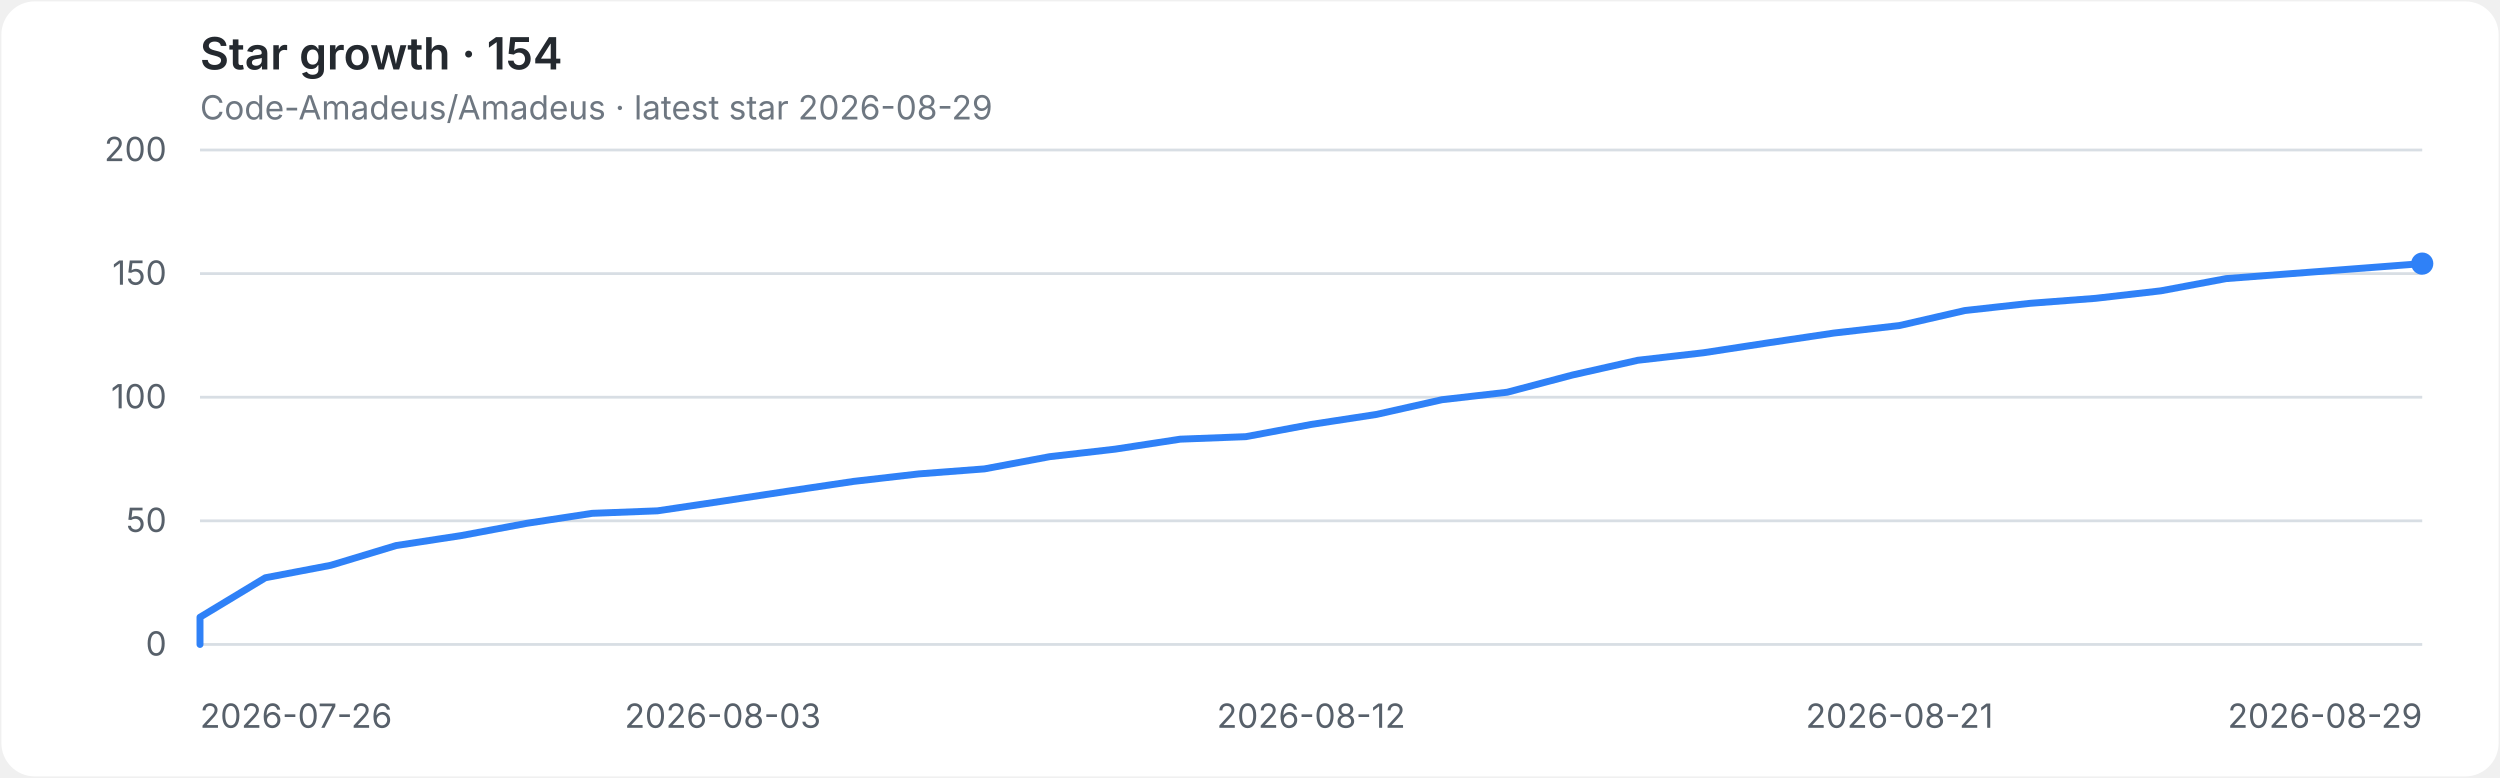
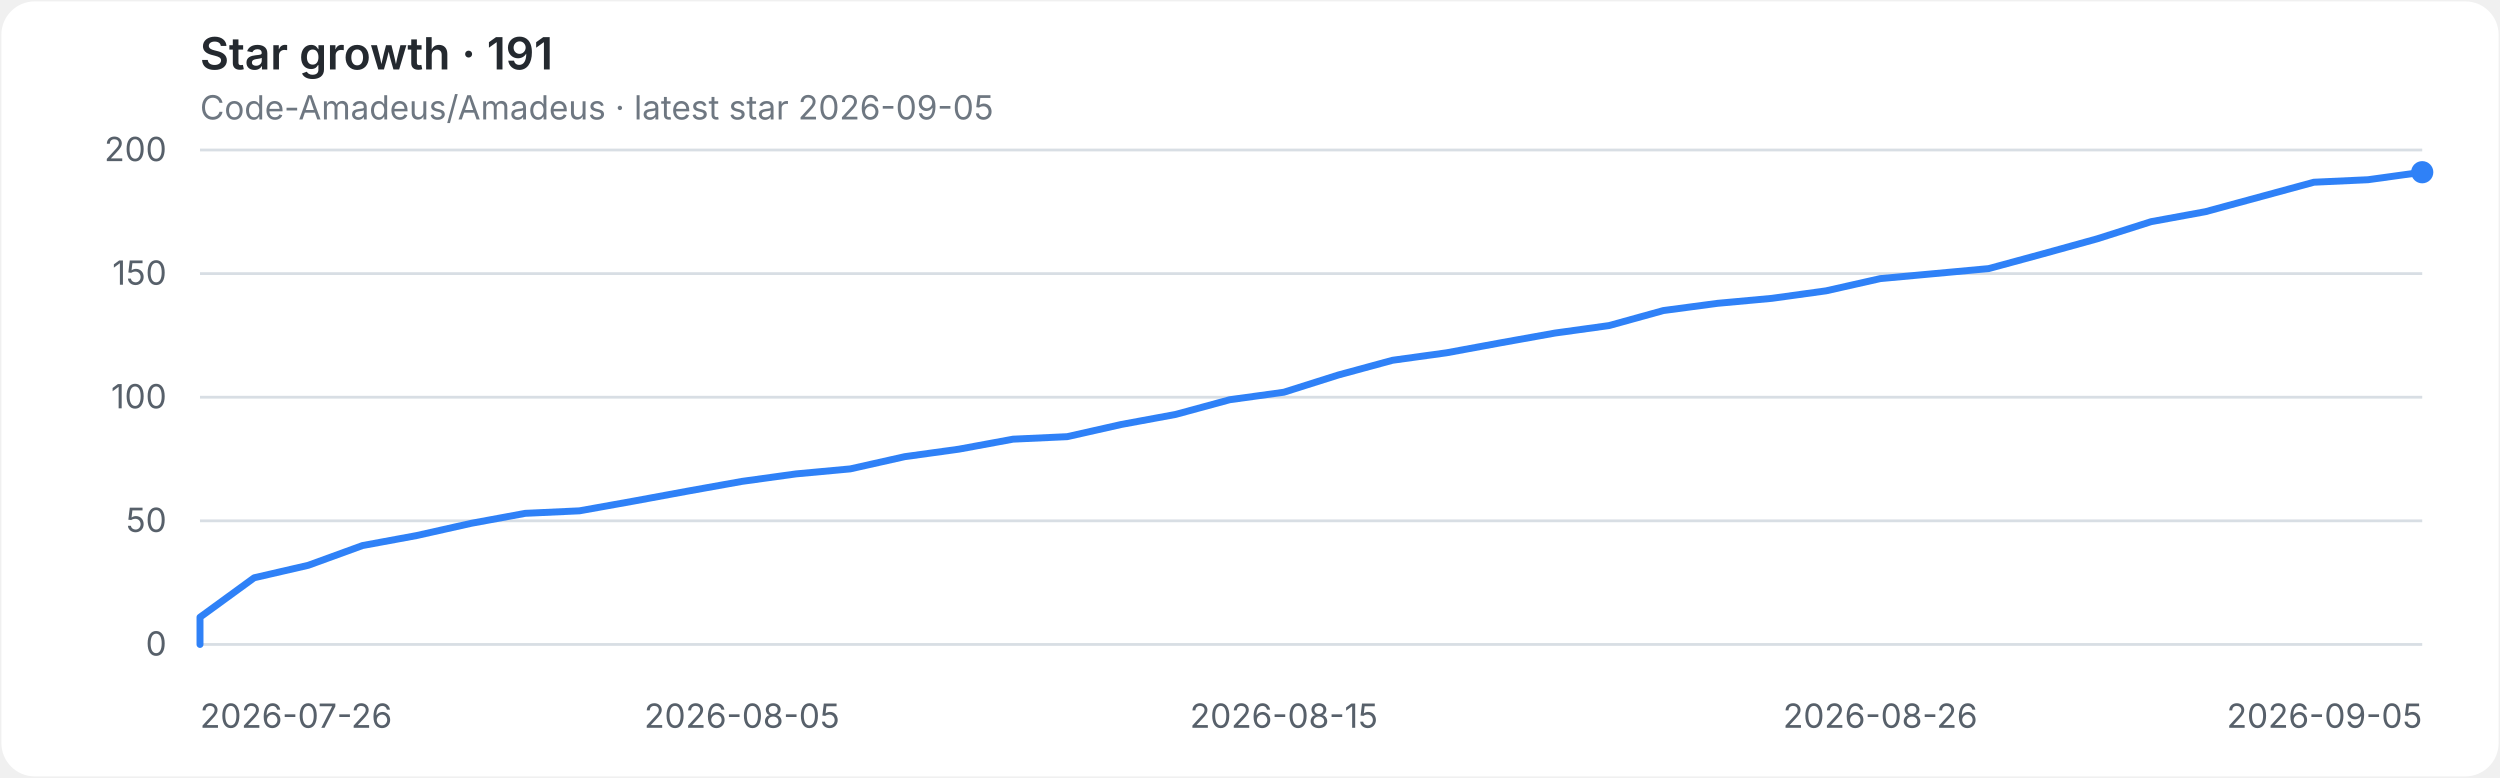
<svg xmlns="http://www.w3.org/2000/svg" role="img" aria-labelledby="title desc" viewBox="0 0 900 280">
  <style>
.background{fill:#ffffff}.grid{stroke:#d8dee4;stroke-width:1}.axis{fill:#57606a;font:12px -apple-system,BlinkMacSystemFont,'Segoe UI',sans-serif}.heading{fill:#24292f;font:600 16px -apple-system,BlinkMacSystemFont,'Segoe UI',sans-serif}.meta{fill:#6e7781;font:12px -apple-system,BlinkMacSystemFont,'Segoe UI',sans-serif}.line{fill:none;stroke:#2f81f7;stroke-width:2.5;stroke-linecap:round;stroke-linejoin:round}.endpoint{fill:#2f81f7}
@media(prefers-color-scheme:dark){.background{fill:#0d1117}.grid{stroke:#30363d}.axis{fill:#8b949e}.heading{fill:#e6edf3}.meta{fill:#8b949e}.line{stroke:#58a6ff}.endpoint{fill:#58a6ff}}
</style>
  <rect class="background" x="0.5" y="0.5" width="899" height="279" rx="12" />
-   <text class="heading" x="72" y="25">Star growth · 154</text>
-   <text class="meta" x="72" y="43">Code-Amadeus/Amadeus · latest star 2026-08-29</text>
+   <text class="heading" x="72" y="25">Star growth · 191</text>
+   <text class="meta" x="72" y="43">Code-Amadeus/Amadeus · latest star 2026-09-05</text>
  <line class="grid" x1="72" y1="232.0" x2="872" y2="232.0" />
  <text class="axis" x="60" y="236.0" text-anchor="end">0</text>
  <line class="grid" x1="72" y1="187.5" x2="872" y2="187.5" />
  <text class="axis" x="60" y="191.5" text-anchor="end">50</text>
  <line class="grid" x1="72" y1="143.0" x2="872" y2="143.0" />
  <text class="axis" x="60" y="147.0" text-anchor="end">100</text>
  <line class="grid" x1="72" y1="98.5" x2="872" y2="98.5" />
  <text class="axis" x="60" y="102.5" text-anchor="end">150</text>
  <line class="grid" x1="72" y1="54.0" x2="872" y2="54.0" />
  <text class="axis" x="60" y="58.0" text-anchor="end">200</text>
  <text class="axis" x="72.0" y="262" text-anchor="start">2026-07-26</text>
-   <text class="axis" x="260.2" y="262" text-anchor="middle">2026-08-03</text>
-   <text class="axis" x="472.0" y="262" text-anchor="middle">2026-08-12</text>
-   <text class="axis" x="683.8" y="262" text-anchor="middle">2026-08-21</text>
-   <text class="axis" x="872.0" y="262" text-anchor="end">2026-08-29</text>
-   <path class="line" d="M 72.0 232.0 L 72.0 222.2 L 95.5 208.0 L 119.1 203.5 L 142.6 196.4 L 166.1 192.8 L 189.6 188.4 L 213.2 184.8 L 236.7 183.9 L 260.2 180.4 L 283.8 176.8 L 307.3 173.3 L 330.8 170.6 L 354.4 168.8 L 377.9 164.4 L 401.4 161.7 L 424.9 158.1 L 448.5 157.2 L 472.0 152.8 L 495.5 149.2 L 519.1 143.9 L 542.6 141.2 L 566.1 135.0 L 589.6 129.7 L 613.2 127.0 L 636.7 123.4 L 660.2 119.9 L 683.8 117.2 L 707.3 111.8 L 730.8 109.2 L 754.4 107.4 L 777.9 104.7 L 801.4 100.3 L 824.9 98.5 L 848.5 96.7 L 872.0 94.9" />
-   <circle class="endpoint" cx="872.0" cy="94.9" r="4" />
+   <text class="axis" x="267.1" y="262" text-anchor="middle">2026-08-05</text>
+   <text class="axis" x="462.2" y="262" text-anchor="middle">2026-08-15</text>
+   <text class="axis" x="676.9" y="262" text-anchor="middle">2026-08-26</text>
+   <text class="axis" x="872.0" y="262" text-anchor="end">2026-09-05</text>
+   <path class="line" d="M 72.0 232.0 L 72.0 222.2 L 91.5 208.0 L 111.0 203.5 L 130.5 196.4 L 150.0 192.8 L 169.6 188.4 L 189.1 184.8 L 208.6 183.9 L 228.1 180.4 L 247.6 176.8 L 267.1 173.3 L 286.6 170.6 L 306.1 168.8 L 325.7 164.4 L 345.2 161.7 L 364.7 158.1 L 384.2 157.2 L 403.7 152.8 L 423.2 149.2 L 442.7 143.9 L 462.2 141.2 L 481.8 135.0 L 501.3 129.7 L 520.8 127.0 L 540.3 123.4 L 559.8 119.9 L 579.3 117.2 L 598.8 111.8 L 618.3 109.2 L 637.9 107.4 L 657.4 104.7 L 676.9 100.3 L 696.4 98.5 L 715.9 96.7 L 735.4 91.4 L 754.9 86.0 L 774.4 79.8 L 794.0 76.2 L 813.5 70.9 L 833.0 65.6 L 852.5 64.7 L 872.0 62.0" />
+   <circle class="endpoint" cx="872.0" cy="62.0" r="4" />
</svg>
